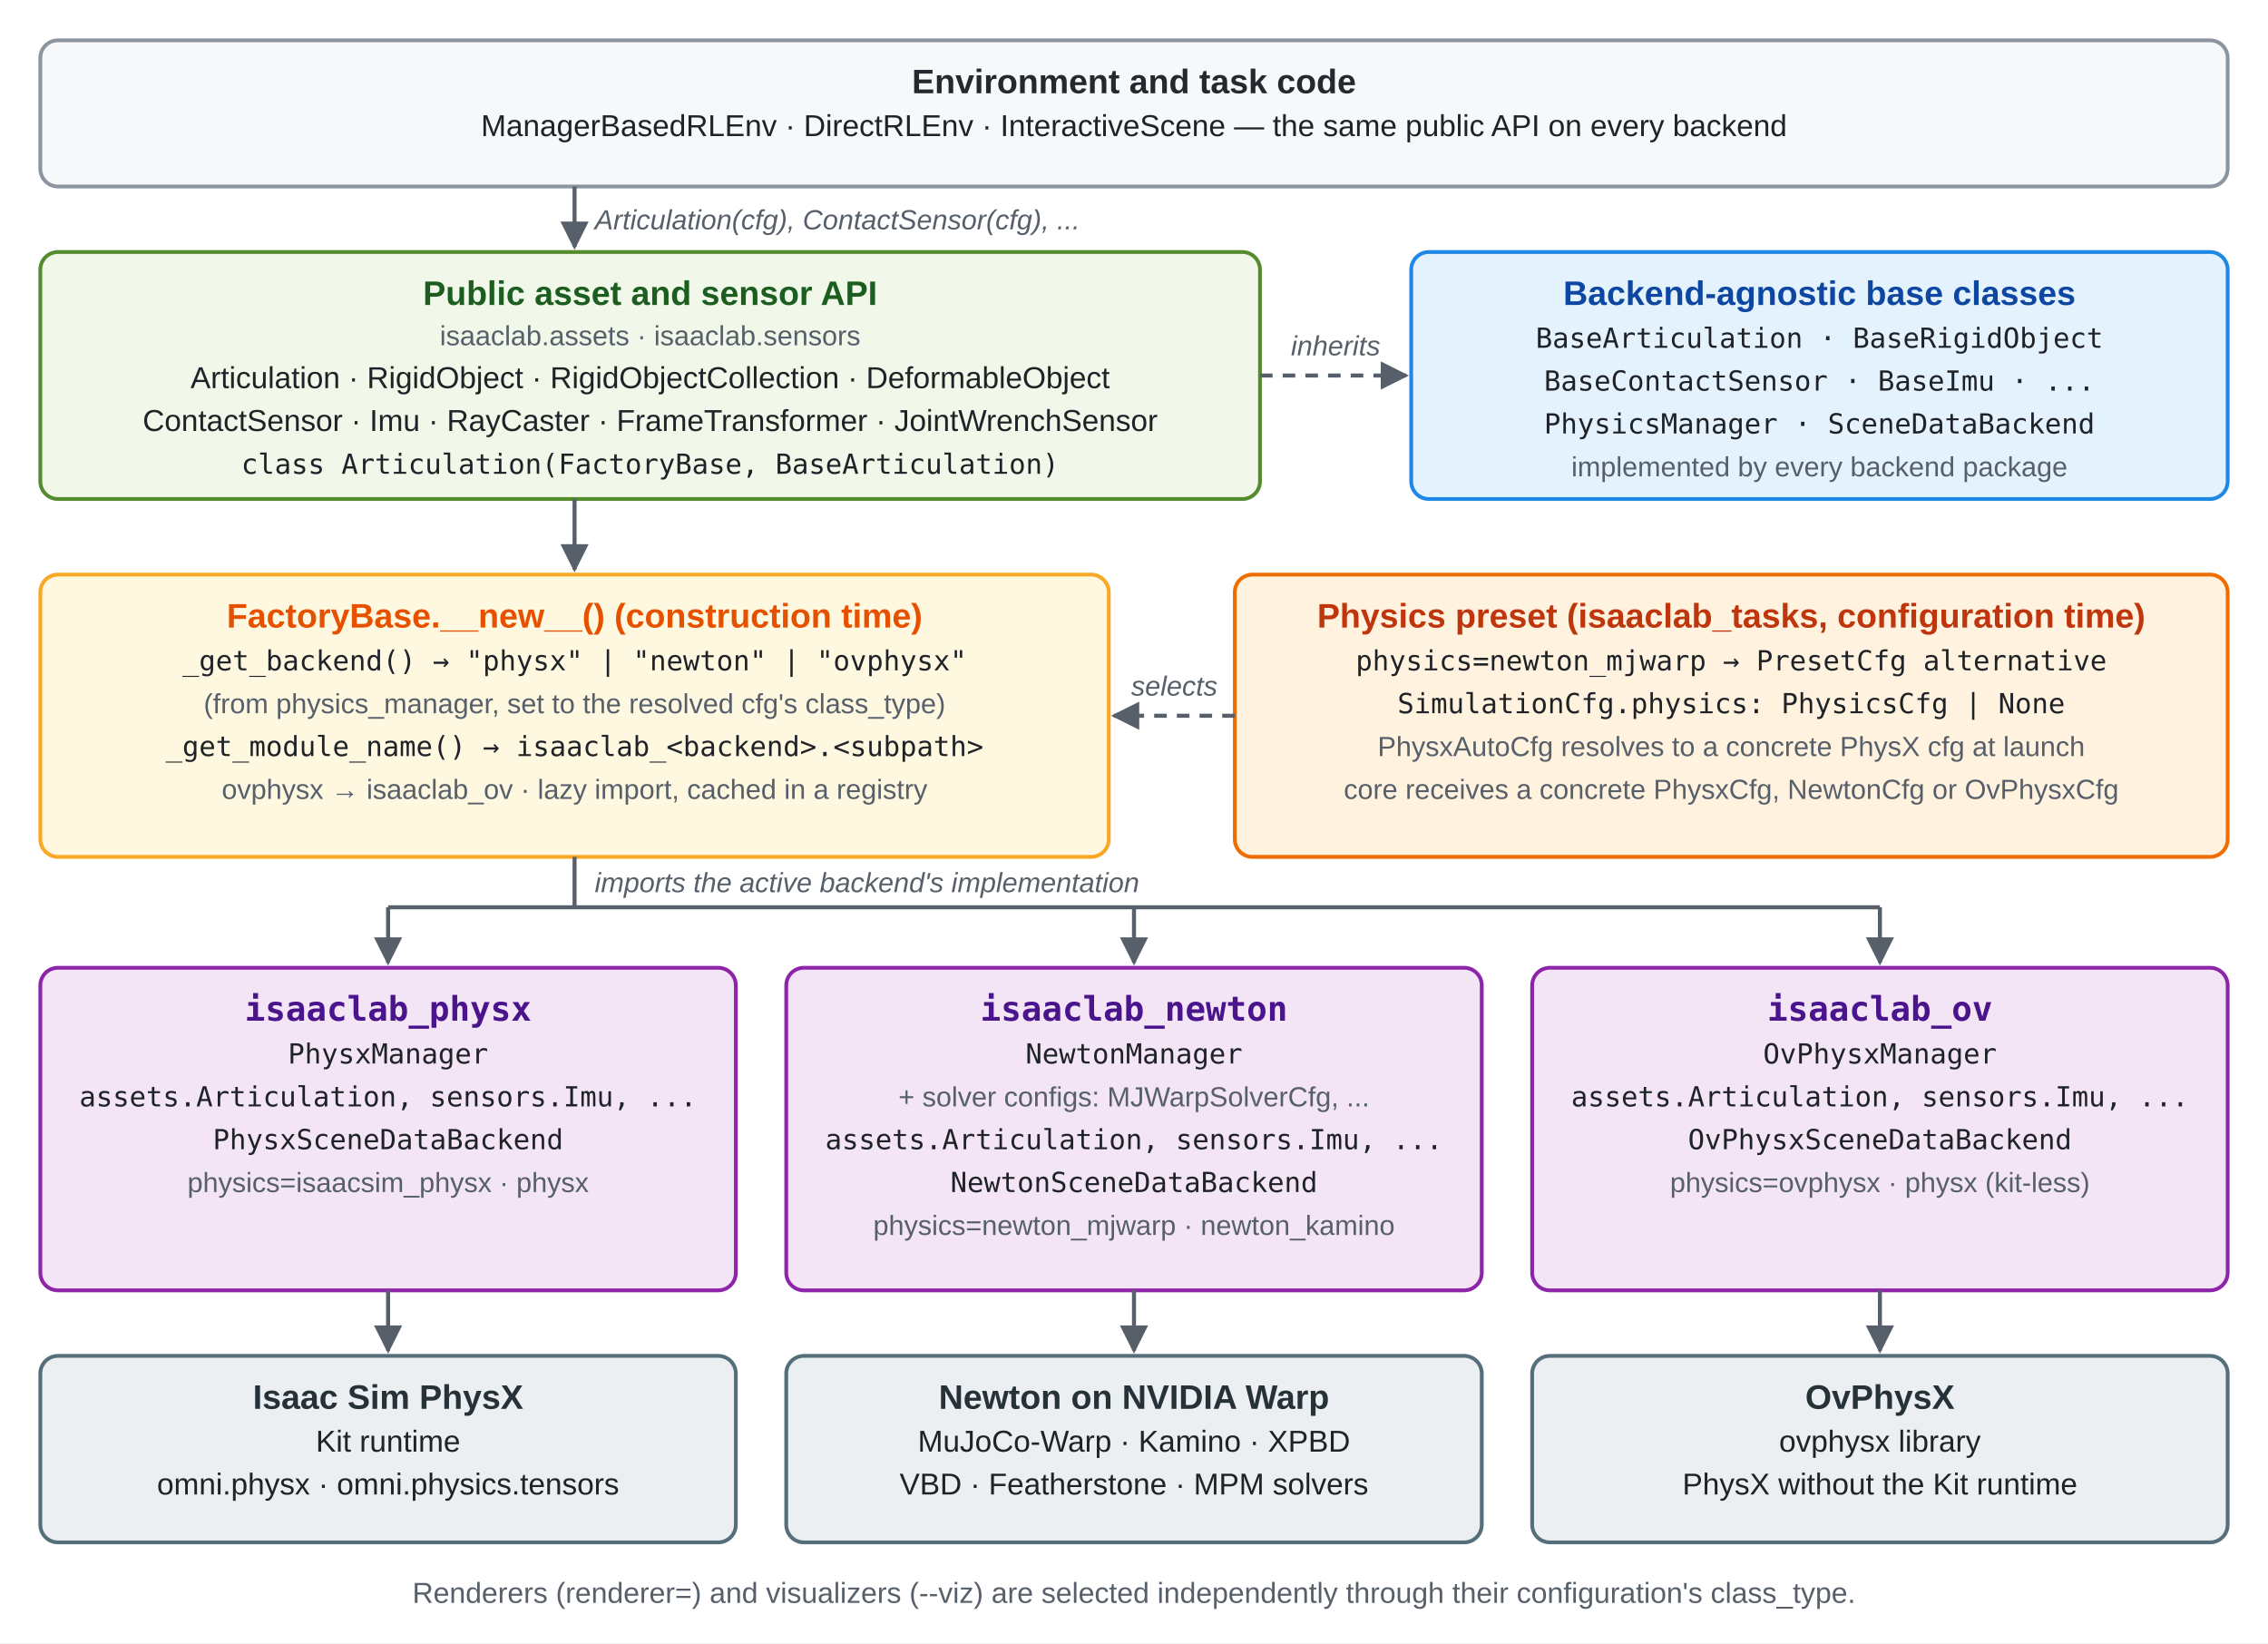
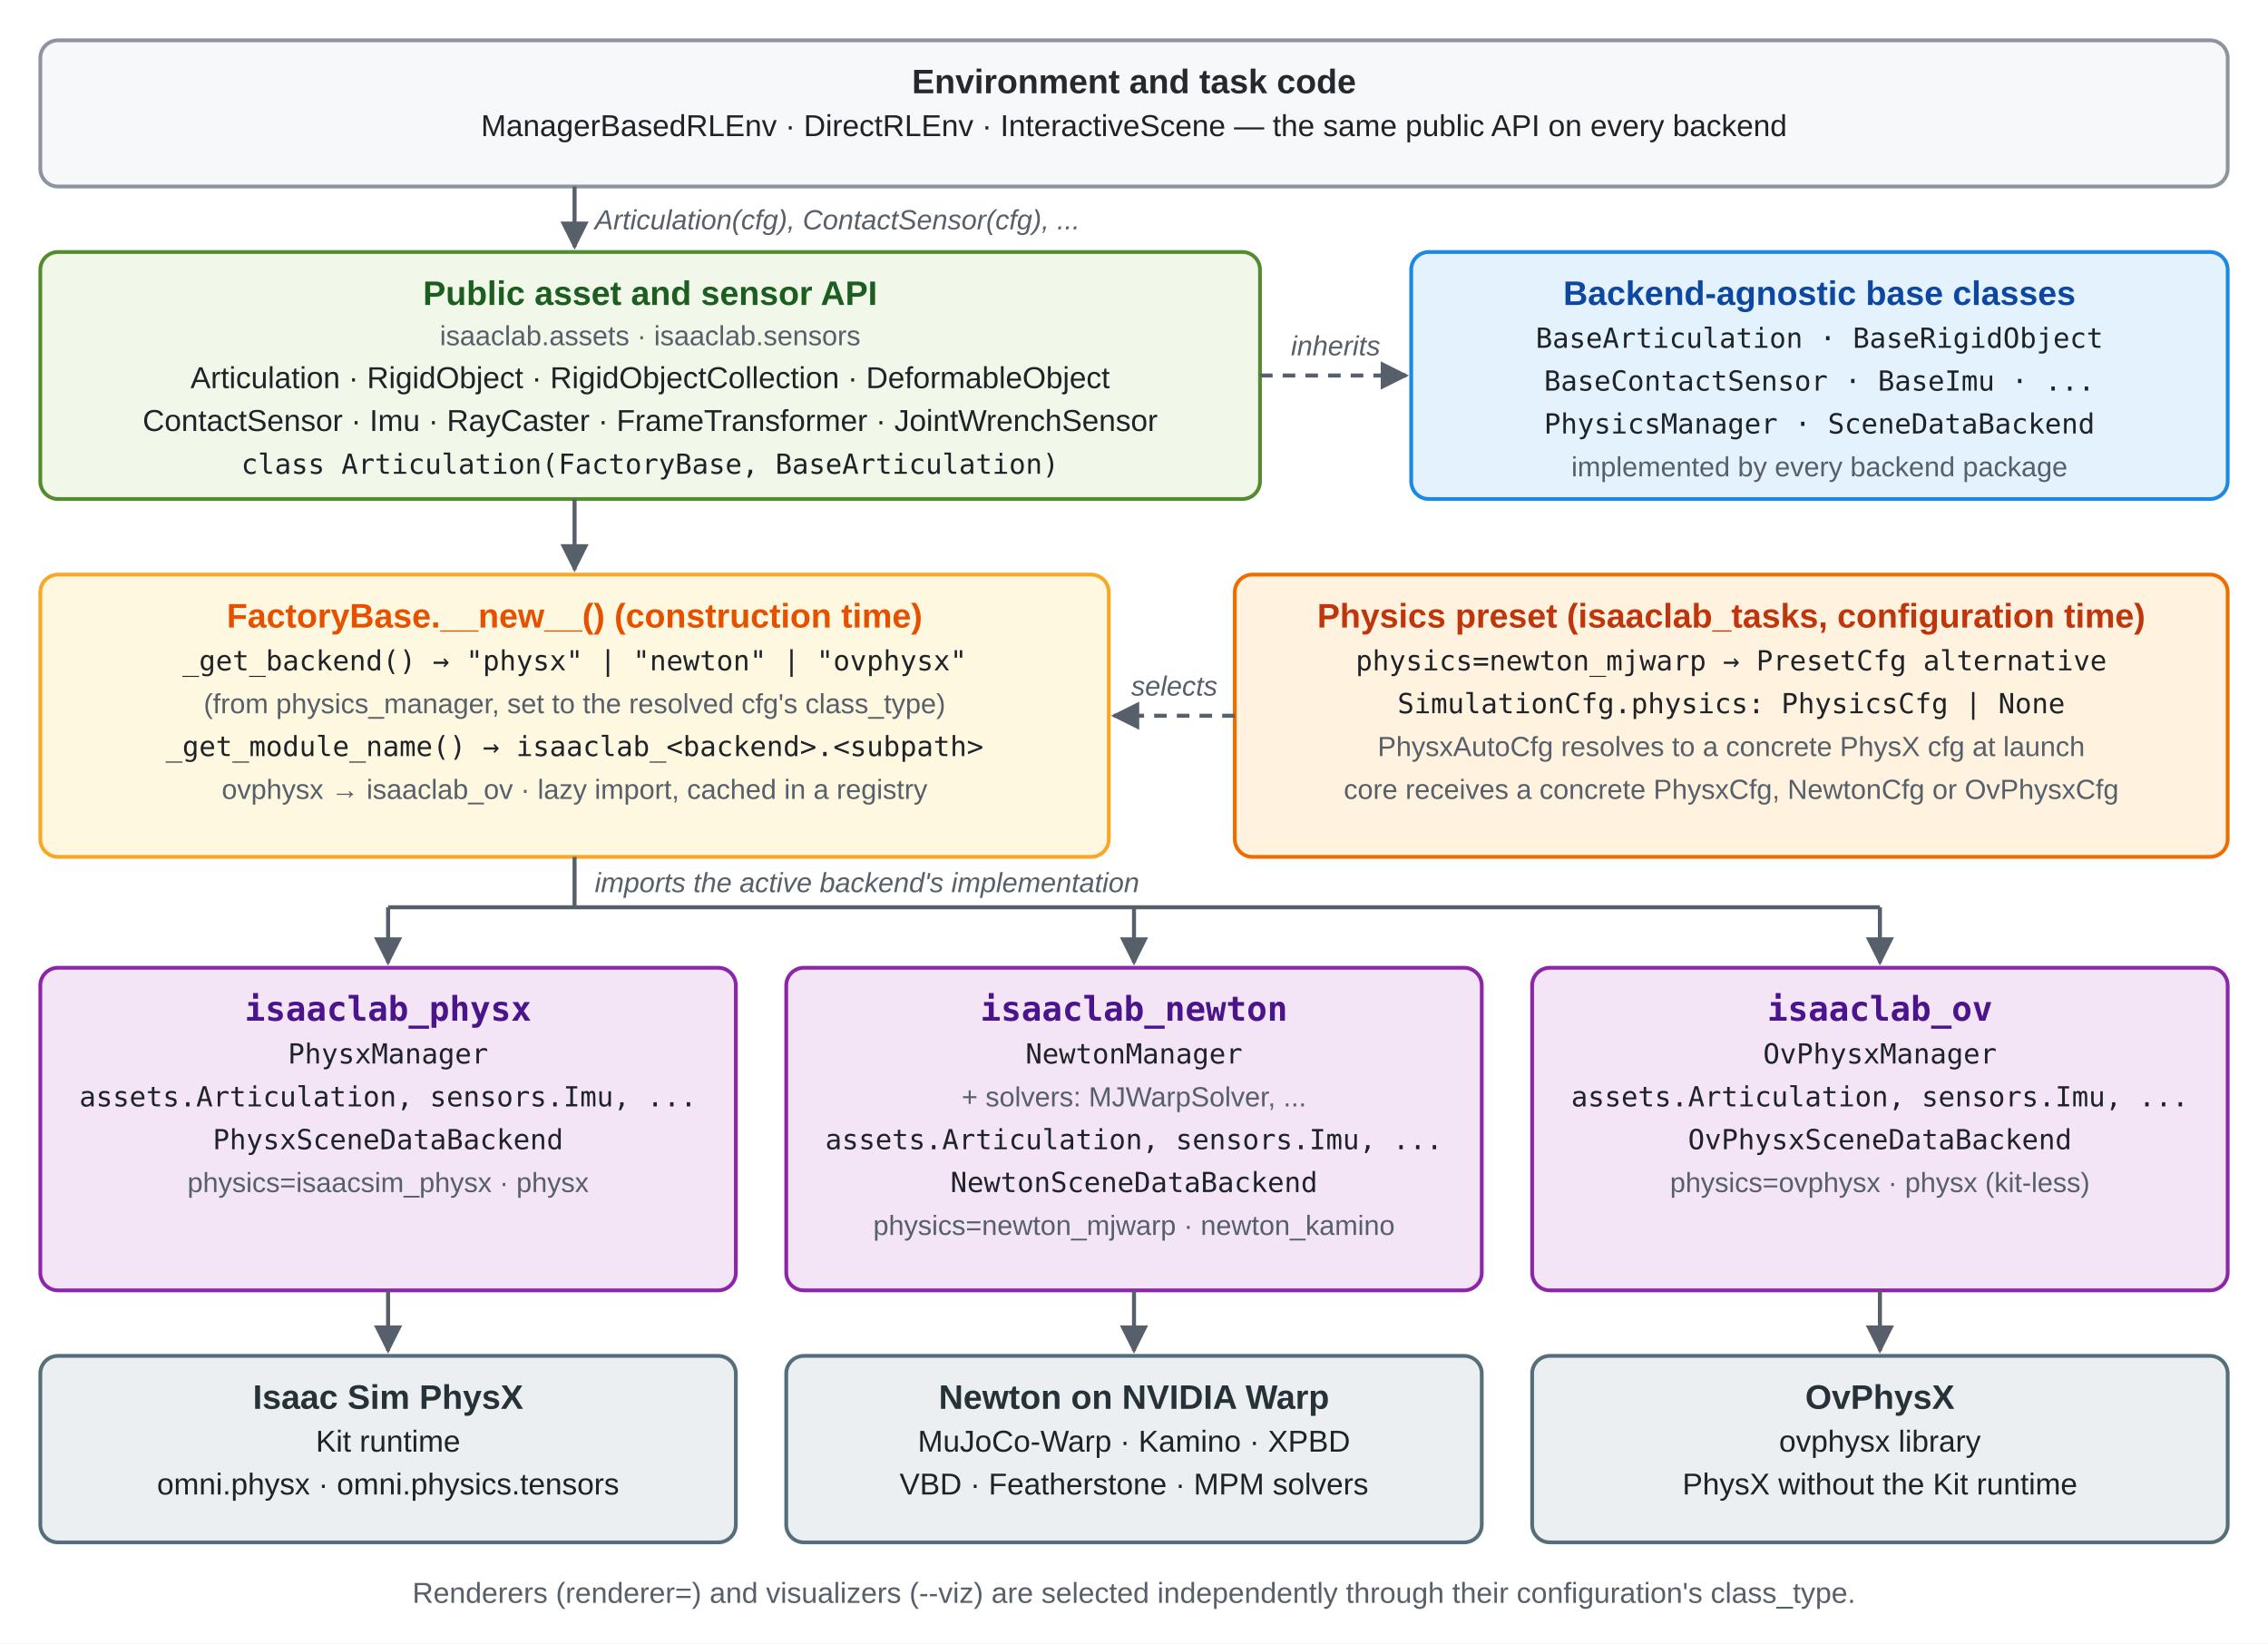
<svg xmlns="http://www.w3.org/2000/svg" viewBox="0 0 900 652" width="900" height="652" role="img" aria-labelledby="title">
  <defs>
    <style>.lbl { font-family: "Segoe UI", Arial, sans-serif; font-weight: 700; } .body { font-family: "Segoe UI", Arial, sans-serif; font-weight: 400; } .mono { font-family: Consolas, "DejaVu Sans Mono", monospace; }</style>
    <marker id="arrow" viewBox="0 0 10 10" refX="9" refY="5" markerWidth="7" markerHeight="7" orient="auto-start-reverse">
      <path d="M0,0 L10,5 L0,10 z" fill="#57606a" />
    </marker>
  </defs>
  <rect width="900" height="652" fill="#ffffff" />
  <rect x="16" y="16" width="868" height="58" rx="7" fill="#f6f8fa" stroke="#8c959f" stroke-width="1.5" />
  <text x="450.0" y="37" text-anchor="middle" class="lbl" font-size="13.5" fill="#24292f">Environment and task code</text>
  <text x="450.0" y="54" text-anchor="middle" class="body" font-size="12" fill="#1f2328">ManagerBasedRLEnv · DirectRLEnv · InteractiveScene — the same public API on every backend</text>
  <line x1="228" y1="74" x2="228" y2="98" stroke="#57606a" stroke-width="1.6" marker-end="url(#arrow)" />
  <text x="236" y="91" text-anchor="start" class="body" font-size="11" font-style="italic" fill="#57606a">Articulation(cfg), ContactSensor(cfg), ...</text>
  <rect x="16" y="100" width="484" height="98" rx="7" fill="#f1f8e9" stroke="#558b2f" stroke-width="1.5" />
  <text x="258.0" y="121" text-anchor="middle" class="lbl" font-size="13.5" fill="#1b5e20">Public asset and sensor API</text>
  <text x="258.0" y="137" text-anchor="middle" class="body" font-size="11" fill="#57606a">isaaclab.assets · isaaclab.sensors</text>
  <text x="258.0" y="154" text-anchor="middle" class="body" font-size="12" fill="#1f2328">Articulation · RigidObject · RigidObjectCollection · DeformableObject</text>
  <text x="258.0" y="171" text-anchor="middle" class="body" font-size="12" fill="#1f2328">ContactSensor · Imu · RayCaster · FrameTransformer · JointWrenchSensor</text>
  <text x="258.0" y="188" text-anchor="middle" class="mono" font-size="11" fill="#1f2328">class Articulation(FactoryBase, BaseArticulation)</text>
  <rect x="560" y="100" width="324" height="98" rx="7" fill="#e3f2fd" stroke="#1e88e5" stroke-width="1.5" />
  <text x="722.0" y="121" text-anchor="middle" class="lbl" font-size="13.5" fill="#0d47a1">Backend-agnostic base classes</text>
  <text x="722.0" y="138" text-anchor="middle" class="mono" font-size="11" fill="#1f2328">BaseArticulation · BaseRigidObject</text>
  <text x="722.0" y="155" text-anchor="middle" class="mono" font-size="11" fill="#1f2328">BaseContactSensor · BaseImu · ...</text>
  <text x="722.0" y="172" text-anchor="middle" class="mono" font-size="11" fill="#1f2328">PhysicsManager · SceneDataBackend</text>
  <text x="722.0" y="189" text-anchor="middle" class="body" font-size="11" fill="#57606a">implemented by every backend package</text>
  <line x1="500" y1="149" x2="558" y2="149" stroke="#57606a" stroke-width="1.6" stroke-dasharray="5 4" marker-end="url(#arrow)" />
  <text x="530" y="141" text-anchor="middle" class="body" font-size="11" font-style="italic" fill="#57606a">inherits</text>
  <line x1="228" y1="198" x2="228" y2="226" stroke="#57606a" stroke-width="1.6" marker-end="url(#arrow)" />
  <rect x="16" y="228" width="424" height="112" rx="7" fill="#fff8e1" stroke="#f9a825" stroke-width="1.5" />
  <text x="228.0" y="249" text-anchor="middle" class="lbl" font-size="13.5" fill="#e65100">FactoryBase.__new__()  (construction time)</text>
  <text x="228.0" y="266" text-anchor="middle" class="mono" font-size="11" fill="#1f2328">_get_backend() → "physx" | "newton" | "ovphysx"</text>
  <text x="228.0" y="283" text-anchor="middle" class="body" font-size="11" fill="#57606a">(from physics_manager, set to the resolved cfg's class_type)</text>
  <text x="228.0" y="300" text-anchor="middle" class="mono" font-size="11" fill="#1f2328">_get_module_name() → isaaclab_&lt;backend&gt;.&lt;subpath&gt;</text>
  <text x="228.0" y="317" text-anchor="middle" class="body" font-size="11" fill="#57606a">ovphysx → isaaclab_ov · lazy import, cached in a registry</text>
  <rect x="490" y="228" width="394" height="112" rx="7" fill="#fff3e0" stroke="#ef6c00" stroke-width="1.5" />
  <text x="687.0" y="249" text-anchor="middle" class="lbl" font-size="13.5" fill="#bf360c">Physics preset  (isaaclab_tasks, configuration time)</text>
  <text x="687.0" y="266" text-anchor="middle" class="mono" font-size="11" fill="#1f2328">physics=newton_mjwarp → PresetCfg alternative</text>
  <text x="687.0" y="283" text-anchor="middle" class="mono" font-size="11" fill="#1f2328">SimulationCfg.physics: PhysicsCfg | None</text>
  <text x="687.0" y="300" text-anchor="middle" class="body" font-size="11" fill="#57606a">PhysxAutoCfg resolves to a concrete PhysX cfg at launch</text>
  <text x="687.0" y="317" text-anchor="middle" class="body" font-size="11" fill="#57606a">core receives a concrete PhysxCfg, NewtonCfg or OvPhysxCfg</text>
  <line x1="490" y1="284" x2="442" y2="284" stroke="#57606a" stroke-width="1.6" stroke-dasharray="5 4" marker-end="url(#arrow)" />
  <text x="466" y="276" text-anchor="middle" class="body" font-size="11" font-style="italic" fill="#57606a">selects</text>
  <line x1="228" y1="340" x2="228" y2="360" stroke="#57606a" stroke-width="1.6" />
  <line x1="154.0" y1="360" x2="746.0" y2="360" stroke="#57606a" stroke-width="1.6" />
  <line x1="154.0" y1="360" x2="154.0" y2="382" stroke="#57606a" stroke-width="1.6" marker-end="url(#arrow)" />
  <line x1="450.0" y1="360" x2="450.0" y2="382" stroke="#57606a" stroke-width="1.6" marker-end="url(#arrow)" />
  <line x1="746.0" y1="360" x2="746.0" y2="382" stroke="#57606a" stroke-width="1.6" marker-end="url(#arrow)" />
  <text x="236" y="354" text-anchor="start" class="body" font-size="11" font-style="italic" fill="#57606a">imports the active backend's implementation</text>
  <rect x="16" y="384" width="276" height="128" rx="7" fill="#f3e5f5" stroke="#8e24aa" stroke-width="1.5" />
  <text x="154.0" y="405" text-anchor="middle" class="mono lbl" font-size="13.5" fill="#4a148c">isaaclab_physx</text>
  <text x="154.0" y="422" text-anchor="middle" class="mono" font-size="11" fill="#1f2328">PhysxManager</text>
  <text x="154.0" y="439" text-anchor="middle" class="mono" font-size="11" fill="#1f2328">assets.Articulation, sensors.Imu, ...</text>
  <text x="154.0" y="456" text-anchor="middle" class="mono" font-size="11" fill="#1f2328">PhysxSceneDataBackend</text>
  <text x="154.0" y="473" text-anchor="middle" class="body" font-size="11" fill="#57606a">physics=isaacsim_physx · physx</text>
  <rect x="312" y="384" width="276" height="128" rx="7" fill="#f3e5f5" stroke="#8e24aa" stroke-width="1.5" />
  <text x="450.0" y="405" text-anchor="middle" class="mono lbl" font-size="13.5" fill="#4a148c">isaaclab_newton</text>
  <text x="450.0" y="422" text-anchor="middle" class="mono" font-size="11" fill="#1f2328">NewtonManager</text>
-   <text x="450.0" y="439" text-anchor="middle" class="body" font-size="11" fill="#57606a">+ solver configs: MJWarpSolverCfg, ...</text>
+   <text x="450.0" y="439" text-anchor="middle" class="body" font-size="11" fill="#57606a">+ solvers: MJWarpSolver, ...</text>
  <text x="450.0" y="456" text-anchor="middle" class="mono" font-size="11" fill="#1f2328">assets.Articulation, sensors.Imu, ...</text>
  <text x="450.0" y="473" text-anchor="middle" class="mono" font-size="11" fill="#1f2328">NewtonSceneDataBackend</text>
  <text x="450.0" y="490" text-anchor="middle" class="body" font-size="11" fill="#57606a">physics=newton_mjwarp · newton_kamino</text>
  <rect x="608" y="384" width="276" height="128" rx="7" fill="#f3e5f5" stroke="#8e24aa" stroke-width="1.5" />
  <text x="746.0" y="405" text-anchor="middle" class="mono lbl" font-size="13.5" fill="#4a148c">isaaclab_ov</text>
  <text x="746.0" y="422" text-anchor="middle" class="mono" font-size="11" fill="#1f2328">OvPhysxManager</text>
  <text x="746.0" y="439" text-anchor="middle" class="mono" font-size="11" fill="#1f2328">assets.Articulation, sensors.Imu, ...</text>
  <text x="746.0" y="456" text-anchor="middle" class="mono" font-size="11" fill="#1f2328">OvPhysxSceneDataBackend</text>
  <text x="746.0" y="473" text-anchor="middle" class="body" font-size="11" fill="#57606a">physics=ovphysx · physx (kit-less)</text>
  <line x1="154.0" y1="512" x2="154.0" y2="536" stroke="#57606a" stroke-width="1.6" marker-end="url(#arrow)" />
  <line x1="450.0" y1="512" x2="450.0" y2="536" stroke="#57606a" stroke-width="1.6" marker-end="url(#arrow)" />
  <line x1="746.0" y1="512" x2="746.0" y2="536" stroke="#57606a" stroke-width="1.6" marker-end="url(#arrow)" />
  <rect x="16" y="538" width="276" height="74" rx="7" fill="#eceff1" stroke="#546e7a" stroke-width="1.5" />
  <text x="154.0" y="559" text-anchor="middle" class="lbl" font-size="13.5" fill="#263238">Isaac Sim PhysX</text>
  <text x="154.0" y="576" text-anchor="middle" class="body" font-size="12" fill="#1f2328">Kit runtime</text>
  <text x="154.0" y="593" text-anchor="middle" class="body" font-size="12" fill="#1f2328">omni.physx · omni.physics.tensors</text>
  <rect x="312" y="538" width="276" height="74" rx="7" fill="#eceff1" stroke="#546e7a" stroke-width="1.5" />
  <text x="450.0" y="559" text-anchor="middle" class="lbl" font-size="13.5" fill="#263238">Newton on NVIDIA Warp</text>
  <text x="450.0" y="576" text-anchor="middle" class="body" font-size="12" fill="#1f2328">MuJoCo-Warp · Kamino · XPBD</text>
  <text x="450.0" y="593" text-anchor="middle" class="body" font-size="12" fill="#1f2328">VBD · Featherstone · MPM solvers</text>
  <rect x="608" y="538" width="276" height="74" rx="7" fill="#eceff1" stroke="#546e7a" stroke-width="1.5" />
  <text x="746.0" y="559" text-anchor="middle" class="lbl" font-size="13.5" fill="#263238">OvPhysX</text>
  <text x="746.0" y="576" text-anchor="middle" class="body" font-size="12" fill="#1f2328">ovphysx library</text>
  <text x="746.0" y="593" text-anchor="middle" class="body" font-size="12" fill="#1f2328">PhysX without the Kit runtime</text>
  <text x="450.0" y="636" text-anchor="middle" class="body" font-size="11.5" fill="#57606a">Renderers (renderer=) and visualizers (--viz) are selected independently through their configuration's class_type.</text>
</svg>
